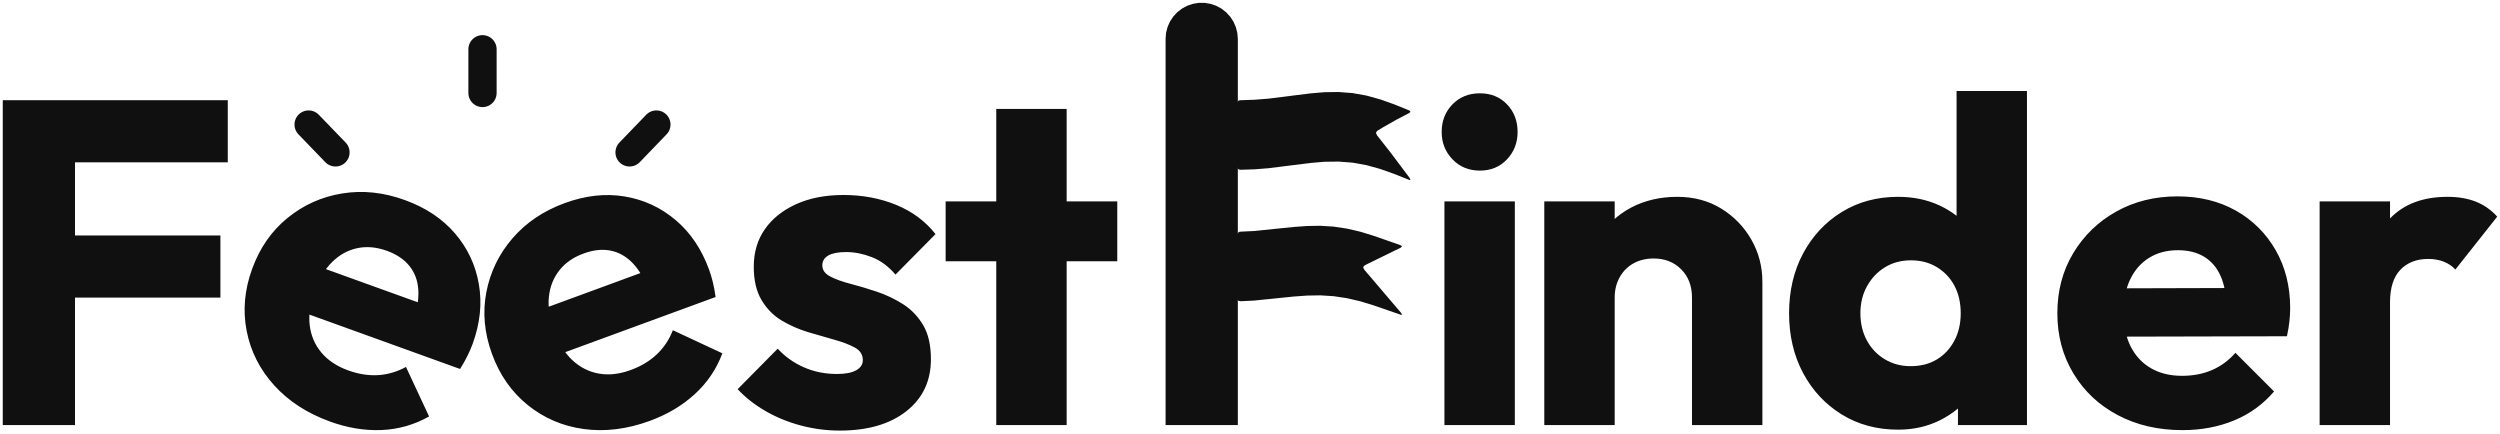
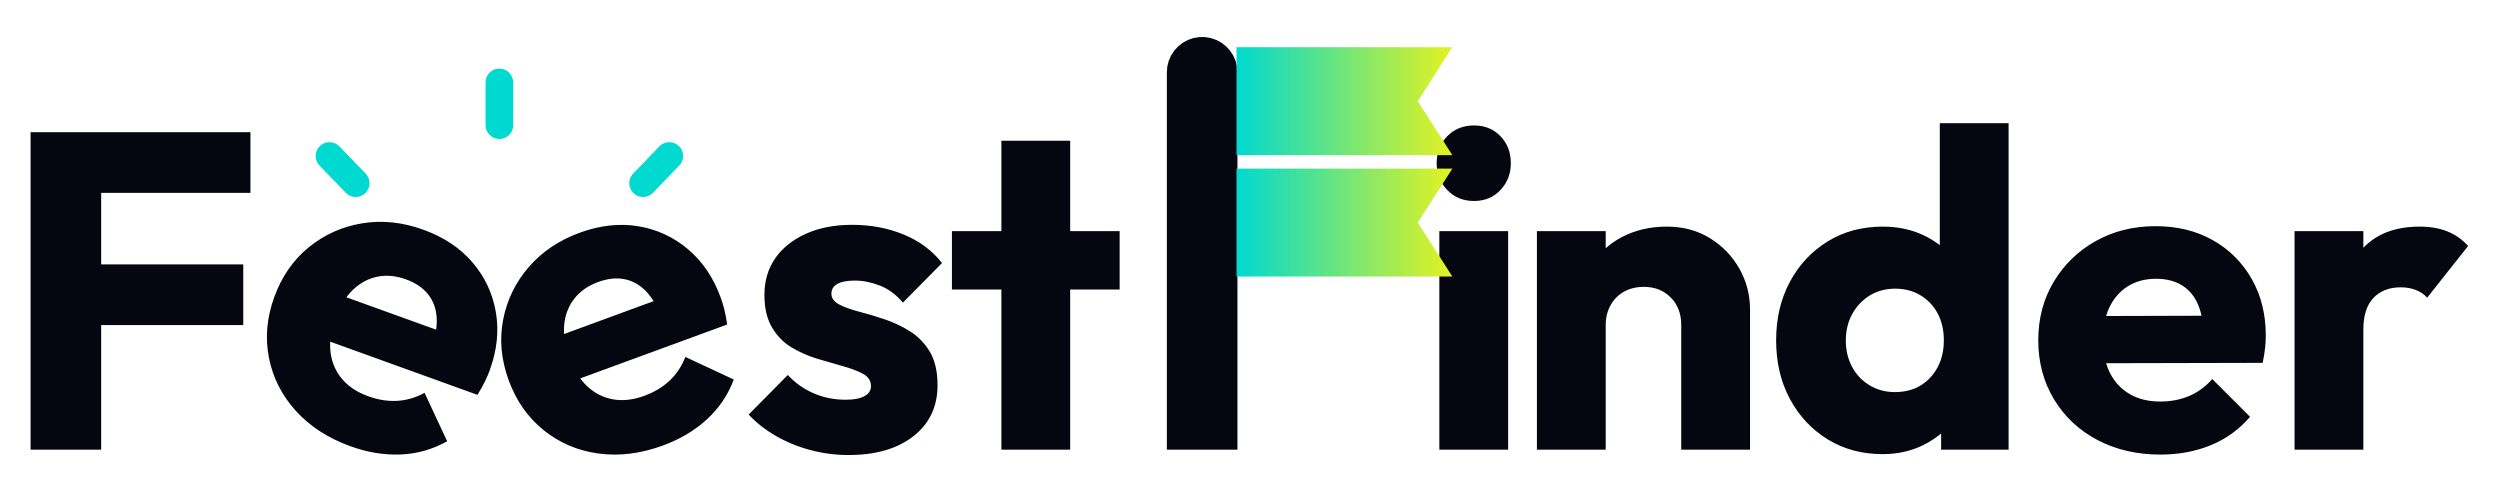
- <svg xmlns="http://www.w3.org/2000/svg" viewBox="62 -923.5 5433.1 941.5" width="543.3" height="94.2">
-   <path fill="#101010" d="M68 0V-706H225V0ZM188-277V-412H541V-277ZM188-571V-706H557V-571ZM778.7-7.8Q704.5-34.8 657.8-86.4Q611.1-138 598.1-204.4Q585-270.9 610-339.5Q635-408.1 687.1-450.3Q739.1-492.6 805.9-503.4Q872.6-514.2 942.1-488.9Q1009.8-464.3 1050.9-416.4Q1092-368.4 1102.7-306Q1113.5-243.5 1089.3-176.8Q1084.8-164.6 1078.4-151.5Q1072.1-138.3 1061.8-121.9L667.7-264.2 703.7-362.9 1036.6-242.8 959.6-224Q973-263.8 971.1-293.7Q969.3-323.7 952.1-345.3Q935-367 903.1-378.6Q869.2-390.9 838.7-384.5Q808.1-378.1 784.3-354.8Q760.4-331.6 745.7-291.2Q731-250.8 735.1-216.8Q739.2-182.9 760.4-157.6Q781.5-132.4 818.1-119Q852-106.7 883.5-108.5Q915-110.4 944.3-126.3L994.5-18.7Q946.3 8.5 891.2 10.8Q836.1 13.1 778.7-7.8ZM1473.7-8.9Q1399.4 18.1 1330.5 8.6Q1261.6-.9 1208.9-43.5Q1156.2-86 1131.2-154.6Q1106.2-223.2 1119-289Q1131.7-354.8 1175.9-406Q1220.1-457.2 1289.6-482.5Q1357.2-507.2 1419.5-496.8Q1481.8-486.5 1530.2-445.6Q1578.6-404.7 1602.9-338Q1607.4-325.8 1610.9-311.6Q1614.5-297.5 1617.2-278.3L1223.8-134 1187.9-232.7 1520.2-354.7 1473.2-290.8Q1457.9-329.9 1437.3-351.6Q1416.6-373.4 1389.5-379Q1362.5-384.6 1330.5-372.9Q1296.7-360.6 1277.5-336.1Q1258.2-311.5 1254.8-278.3Q1251.5-245.2 1266.2-204.8Q1280.9-164.4 1305.9-141Q1330.9-117.7 1363.3-111.9Q1395.7-106.1 1432.4-119.5Q1466.2-131.8 1489.2-153.5Q1512.2-175.1 1524.3-206.1L1631.9-155.9Q1612.5-104.2 1571.7-67Q1531-29.8 1473.7-8.9ZM1887.1 12Q1844.1 12 1802.6 1Q1761.1-10 1725.6-30.5Q1690.1-51 1665.1-78L1752.1-166Q1776.1-140 1809.1-125.5Q1842.1-111 1881.1-111Q1908.1-111 1922.6-119Q1937.1-127 1937.1-141Q1937.1-159 1919.6-168.5Q1902.1-178 1875.1-185.5Q1848.1-193 1818.1-202Q1788.1-211 1761.1-227Q1734.1-243 1717.1-271.5Q1700.1-300 1700.1-344Q1700.1-391 1724.1-425.5Q1748.1-460 1792.1-480Q1836.1-500 1895.1-500Q1957.1-500 2009.6-478.5Q2062.1-457 2095.1-415L2008.1-327Q1985.1-354 1956.6-365Q1928.1-376 1901.1-376Q1875.1-376 1862.1-368.5Q1849.1-361 1849.1-347Q1849.1-332 1866.1-323Q1883.1-314 1910.1-307Q1937.1-300 1967.1-290Q1997.1-280 2024.1-263Q2051.1-246 2068.1-217.5Q2085.1-189 2085.1-143Q2085.1-72 2031.6-30Q1978.1 12 1887.1 12ZM2227.1 0V-687H2380.1V0ZM2117.1-356V-486H2490.1V-356ZM2595.1 0H2752.1V-839.3L2751-852.2 2747.8-864.8 2742.6-876.7 2735.5-887.5 2726.7-897.1 2716.5-905 2705.1-911.2 2692.8-915.4 2680.1-917.5H2667.1L2654.3-915.4 2642-911.2 2630.6-905 2620.4-897.1 2611.6-887.5 2604.5-876.7 2599.3-864.8 2596.1-852.2 2595.1-839.3ZM3201.1 0V-486H3354.1V0ZM3278.1-553Q3242.1-553 3218.6-577.5Q3195.1-602 3195.1-637Q3195.1-673 3218.6-697Q3242.1-721 3278.1-721Q3314.1-721 3337.1-697Q3360.1-673 3360.1-637Q3360.1-602 3337.1-577.5Q3314.1-553 3278.1-553ZM3739.1 0V-277Q3739.1-315 3715.6-338.5Q3692.1-362 3656.1-362Q3631.1-362 3612.1-351.5Q3593.1-341 3582.1-321.5Q3571.1-302 3571.1-277L3512.1-306Q3512.1-363 3537.1-406Q3562.1-449 3606.6-472.5Q3651.1-496 3707.1-496Q3761.1-496 3802.6-470.5Q3844.1-445 3868.1-403Q3892.1-361 3892.1-311L3892.1 0ZM3418.1 0V-486H3571.1V0ZM4187.1 10Q4118.1 10 4064.6-23Q4011.1-56 3980.6-113Q3950.1-170 3950.1-243Q3950.1-316 3980.6-373Q4011.1-430 4064.6-463Q4118.1-496 4187.1-496Q4237.1-496 4277.6-477Q4318.1-458 4344.6-424.5Q4371.1-391 4374.1-348L4374.1-143Q4371.1-100 4345.1-65.5Q4319.1-31 4278.1-10.5Q4237.1 10 4187.1 10ZM4214.1-128Q4247.1-128 4271.1-142.5Q4295.1-157 4309.1-183Q4323.1-209 4323.1-243Q4323.1-277 4309.6-302.5Q4296.1-328 4271.6-343Q4247.1-358 4215.1-358Q4183.1-358 4158.6-343Q4134.1-328 4119.6-302Q4105.1-276 4105.1-243Q4105.1-210 4119.1-184Q4133.1-158 4158.1-143Q4183.1-128 4214.1-128ZM4467.1 0H4317.1V-131L4340.1-249 4314.1-367V-726H4467.1ZM4805.1 11Q4726.1 11 4664.6-21.5Q4603.1-54 4568.1-112Q4533.1-170 4533.1-243Q4533.1-316 4567.6-373.5Q4602.1-431 4661.1-464Q4720.1-497 4794.1-497Q4866.1-497 4921.1-466Q4976.1-435 5007.6-380Q5039.1-325 5039.1-254Q5039.1-241 5037.6-226.5Q5036.1-212 5032.1-193L4613.1-192V-297L4967.1-298 4901.1-254Q4900.1-296 4888.1-323.5Q4876.1-351 4852.6-365.5Q4829.1-380 4795.1-380Q4759.1-380 4732.6-363.5Q4706.1-347 4691.6-317Q4677.1-287 4677.1-244Q4677.1-201 4692.6-170.5Q4708.1-140 4736.6-123.5Q4765.1-107 4804.1-107Q4840.1-107 4869.1-119.5Q4898.1-132 4920.1-157L5004.1-73Q4968.1-31 4917.1-10Q4866.1 11 4805.1 11ZM5103.1 0V-486H5256.1V0ZM5256.1-267 5192.1-317Q5211.1-402 5256.1-449Q5301.1-496 5381.1-496Q5416.1-496 5442.6-485.5Q5469.1-475 5489.1-453L5398.1-338Q5388.1-349 5373.1-355Q5358.1-361 5339.1-361Q5301.1-361 5278.6-337.5Q5256.1-314 5256.1-267Z" />
-   <path fill="#101010" d="M2750.1-698 2751.5-703.3 2753.1-704.8 2756.6-705.9 2788.4-707 2818.8-709.4 2909.9-720.8 2940.3-723.4 2970.7-723.8 3001.1-721.5 3031.4-716.1 3061.8-707.7 3092.2-696.9 3123.7-684.1 3126-682.7 3127.2-680.8 3124.9-678.4 3095.8-663.1 3067-646.7 3055.2-639.5 3052.6-636.1 3052.7-633.5 3055.2-628.9 3084.3-591.9 3124.9-537.8 3127.2-533.5 3126.8-532.6H3125L3092.2-545.7 3061.8-556.5 3031.4-564.9 3001.1-570.3 2970.7-572.6 2940.3-572.2 2909.9-569.6 2818.8-558.2 2788.4-555.8 2758.1-554.8 2754.4-555.4 2751.5-557.5 2750.1-562.3V-686.7ZM2750.1-412.1 2751.5-417.4 2755.2-419.9 2758.1-420.3 2786.9-421.7 2873.5-430.5 2902.3-432.6 2931.2-433.1 2960-431.3 2988.9-427 3017.8-420.3 3046.6-411.5 3104.3-391.4 3108.1-389.5 3108.8-388.2 3106.2-385.6 3034.3-350.4 3027.2-346.6 3024.8-343.7V-341.6L3027.2-337.3 3107-243.7 3108.8-240.4 3108.4-239.6 3106.9-239.5 3046.6-260.3 3017.8-269.1 2988.9-275.8 2960-280.1 2931.2-281.9 2902.3-281.4 2873.5-279.3 2786.9-270.5 2758.1-269.1 2753.1-270.1 2751-272.5 2750.1-276.4V-400.8Z" />
-   <path fill="none" stroke="#101010" stroke-width="61.4" stroke-linecap="round" d="M1110.6 -721.7L1110.6 -816.7M791.1 -592.6L732.7 -653.1M1430.2 -592.6L1488.5 -653.1" />
+ <svg xmlns="http://www.w3.org/2000/svg" viewBox="0 -1000 5560 1080" role="img" aria-label="FeestFinder">
+   <defs>
+     <linearGradient id="ffc-flag" x1="0" y1="0" x2="1" y2="0">
+       <stop offset="0" stop-color="#00D9D0" />
+       <stop offset=".5" stop-color="#72E679" />
+       <stop offset="1" stop-color="#E4F222" />
+     </linearGradient>
+     <linearGradient id="ffc-ink" gradientUnits="userSpaceOnUse" x1="0" y1="-917.5" x2="0" y2="12">
+       <stop offset="0" stop-color="#ffffff" />
+       <stop offset="1" stop-color="#ecf7cf" />
+     </linearGradient>
+     <filter id="ffc-glow" x="-25%" y="-60%" width="150%" height="220%">
+       <feGaussianBlur stdDeviation="26" />
+     </filter>
+   </defs>
+   <path d="M68.0 0.0V-706.0H225.0V0.0ZM188.0 -277.0V-412.0H541.0V-277.0ZM188.0 -571.0V-706.0H557.0V-571.0Z M778.731 -7.796Q704.495 -34.815 657.82 -86.39Q611.145 -137.964 598.092 -204.437Q585.04 -270.91 610.008 -339.507Q634.975 -408.105 687.061 -450.337Q739.146 -492.57 805.875 -503.401Q872.604 -514.231 942.141 -488.922Q1009.799 -464.296 1050.879 -416.355Q1091.96 -368.413 1102.749 -305.957Q1113.538 -243.5 1089.255 -176.782Q1084.808 -164.566 1078.439 -151.453Q1072.071 -138.341 1061.813 -121.855L667.74 -264.221L703.652 -362.889L1036.646 -242.754L959.577 -223.98Q973.002 -263.79 971.131 -293.735Q969.261 -323.681 952.137 -345.344Q935.014 -367.007 903.064 -378.636Q869.235 -390.949 838.69 -384.507Q808.145 -378.066 784.259 -354.834Q760.373 -331.603 745.666 -291.196Q730.959 -250.789 735.092 -216.827Q739.226 -182.865 760.364 -157.613Q781.502 -132.36 818.15 -119.022Q851.979 -106.709 883.505 -108.536Q915.031 -110.364 944.255 -126.332L994.46 -18.668Q946.266 8.486 891.159 10.777Q836.052 13.067 778.731 -7.796Z M1473.674 -8.935Q1399.438 18.085 1330.531 8.579Q1261.625 -0.927 1208.898 -43.458Q1156.172 -85.99 1131.204 -154.587Q1106.237 -223.185 1118.99 -289.017Q1131.743 -354.849 1175.899 -406.038Q1220.054 -457.227 1289.591 -482.537Q1357.249 -507.162 1419.535 -496.843Q1481.82 -486.523 1530.232 -445.614Q1578.643 -404.704 1602.927 -337.986Q1607.373 -325.77 1610.923 -311.632Q1614.472 -297.493 1617.212 -278.271L1223.823 -134.025L1187.911 -232.692L1520.22 -354.707L1473.249 -290.787Q1457.944 -329.912 1437.263 -351.65Q1416.581 -373.387 1389.539 -378.975Q1362.497 -384.563 1330.547 -372.934Q1296.718 -360.622 1277.46 -336.053Q1258.201 -311.485 1254.836 -278.335Q1251.471 -245.185 1266.178 -204.778Q1280.885 -164.371 1305.882 -141.012Q1330.879 -117.653 1363.303 -111.895Q1395.728 -106.138 1432.376 -119.477Q1466.205 -131.789 1489.181 -153.454Q1512.156 -175.119 1524.279 -206.136L1631.943 -155.931Q1612.479 -104.151 1571.737 -66.975Q1530.995 -29.798 1473.674 -8.935Z M1887.072 12.0Q1844.072 12.0 1802.572 1.0Q1761.072 -10.0 1725.572 -30.5Q1690.072 -51.0 1665.072 -78.0L1752.072 -166.0Q1776.072 -140.0 1809.072 -125.5Q1842.072 -111.0 1881.072 -111.0Q1908.072 -111.0 1922.572 -119.0Q1937.072 -127.0 1937.072 -141.0Q1937.072 -159.0 1919.572 -168.5Q1902.072 -178.0 1875.072 -185.5Q1848.072 -193.0 1818.072 -202.0Q1788.072 -211.0 1761.072 -227.0Q1734.072 -243.0 1717.072 -271.5Q1700.072 -300.0 1700.072 -344.0Q1700.072 -391.0 1724.072 -425.5Q1748.072 -460.0 1792.072 -480.0Q1836.072 -500.0 1895.072 -500.0Q1957.072 -500.0 2009.572 -478.5Q2062.072 -457.0 2095.072 -415.0L2008.072 -327.0Q1985.072 -354.0 1956.572 -365.0Q1928.072 -376.0 1901.072 -376.0Q1875.072 -376.0 1862.072 -368.5Q1849.072 -361.0 1849.072 -347.0Q1849.072 -332.0 1866.072 -323.0Q1883.072 -314.0 1910.072 -307.0Q1937.072 -300.0 1967.072 -290.0Q1997.072 -280.0 2024.072 -263.0Q2051.072 -246.0 2068.072 -217.5Q2085.072 -189.0 2085.072 -143.0Q2085.072 -72.0 2031.572 -30.0Q1978.072 12.0 1887.072 12.0Z M2227.072 0.0V-687.0H2380.072V0.0ZM2117.072 -356.0V-486.0H2490.072V-356.0Z M2595.1 0.0 L2752.1 0.0 L2752.1 -839.3 L2751.0 -852.2 L2747.8 -864.8 L2742.6 -876.7 L2735.5 -887.5 L2726.7 -897.1 L2716.5 -905.0 L2705.1 -911.2 L2692.8 -915.4 L2680.1 -917.5 L2667.1 -917.5 L2654.3 -915.4 L2642.0 -911.2 L2630.6 -905.0 L2620.4 -897.1 L2611.6 -887.5 L2604.5 -876.7 L2599.3 -864.8 L2596.1 -852.2 L2595.1 -839.3 Z M3201.101 0.0V-486.0H3354.101V0.0ZM3278.101 -553.0Q3242.101 -553.0 3218.601 -577.5Q3195.101 -602.0 3195.101 -637.0Q3195.101 -673.0 3218.601 -697.0Q3242.101 -721.0 3278.101 -721.0Q3314.101 -721.0 3337.101 -697.0Q3360.101 -673.0 3360.101 -637.0Q3360.101 -602.0 3337.101 -577.5Q3314.101 -553.0 3278.101 -553.0Z M3739.101 0.0V-277.0Q3739.101 -315.0 3715.601 -338.5Q3692.101 -362.0 3656.101 -362.0Q3631.101 -362.0 3612.101 -351.5Q3593.101 -341.0 3582.101 -321.5Q3571.101 -302.0 3571.101 -277.0L3512.101 -306.0Q3512.101 -363.0 3537.101 -406.0Q3562.101 -449.0 3606.601 -472.5Q3651.101 -496.0 3707.101 -496.0Q3761.101 -496.0 3802.601 -470.5Q3844.101 -445.0 3868.101 -403.0Q3892.101 -361.0 3892.101 -311.0V0.0ZM3418.101 0.0V-486.0H3571.101V0.0Z M4187.101 10.0Q4118.101 10.0 4064.601 -23.0Q4011.101 -56.0 3980.601 -113.0Q3950.101 -170.0 3950.101 -243.0Q3950.101 -316.0 3980.601 -373.0Q4011.101 -430.0 4064.601 -463.0Q4118.101 -496.0 4187.101 -496.0Q4237.101 -496.0 4277.601 -477.0Q4318.101 -458.0 4344.601 -424.5Q4371.101 -391.0 4374.101 -348.0V-143.0Q4371.101 -100.0 4345.101 -65.5Q4319.101 -31.0 4278.101 -10.5Q4237.101 10.0 4187.101 10.0ZM4214.101 -128.0Q4247.101 -128.0 4271.101 -142.5Q4295.101 -157.0 4309.101 -183.0Q4323.101 -209.0 4323.101 -243.0Q4323.101 -277.0 4309.601 -302.5Q4296.101 -328.0 4271.601 -343.0Q4247.101 -358.0 4215.101 -358.0Q4183.101 -358.0 4158.601 -343.0Q4134.101 -328.0 4119.601 -302.0Q4105.101 -276.0 4105.101 -243.0Q4105.101 -210.0 4119.101 -184.0Q4133.101 -158.0 4158.101 -143.0Q4183.101 -128.0 4214.101 -128.0ZM4467.101 0.0H4317.101V-131.0L4340.101 -249.0L4314.101 -367.0V-726.0H4467.101Z M4805.101 11.0Q4726.101 11.0 4664.601 -21.5Q4603.101 -54.0 4568.101 -112.0Q4533.101 -170.0 4533.101 -243.0Q4533.101 -316.0 4567.601 -373.5Q4602.101 -431.0 4661.101 -464.0Q4720.101 -497.0 4794.101 -497.0Q4866.101 -497.0 4921.101 -466.0Q4976.101 -435.0 5007.601 -380.0Q5039.101 -325.0 5039.101 -254.0Q5039.101 -241.0 5037.601 -226.5Q5036.101 -212.0 5032.101 -193.0L4613.101 -192.0V-297.0L4967.101 -298.0L4901.101 -254.0Q4900.101 -296.0 4888.101 -323.5Q4876.101 -351.0 4852.601 -365.5Q4829.101 -380.0 4795.101 -380.0Q4759.101 -380.0 4732.601 -363.5Q4706.101 -347.0 4691.601 -317.0Q4677.101 -287.0 4677.101 -244.0Q4677.101 -201.0 4692.601 -170.5Q4708.101 -140.0 4736.601 -123.5Q4765.101 -107.0 4804.101 -107.0Q4840.101 -107.0 4869.101 -119.5Q4898.101 -132.0 4920.101 -157.0L5004.101 -73.0Q4968.101 -31.0 4917.101 -10.0Q4866.101 11.0 4805.101 11.0Z M5103.101 0.0V-486.0H5256.101V0.0ZM5256.101 -267.0 5192.101 -317.0Q5211.101 -402.0 5256.101 -449.0Q5301.101 -496.0 5381.101 -496.0Q5416.101 -496.0 5442.601 -485.5Q5469.101 -475.0 5489.101 -453.0L5398.101 -338.0Q5388.101 -349.0 5373.101 -355.0Q5358.101 -361.0 5339.101 -361.0Q5301.101 -361.0 5278.601 -337.5Q5256.101 -314.0 5256.101 -267.0Z" fill="#05060f" />
+   <g stroke="#00D9D0" stroke-width="61.4" stroke-linecap="round">
+     <line x1="1110.6" y1="-721.7" x2="1110.6" y2="-816.7" />
+     <line x1="791.1" y1="-592.6" x2="732.7" y2="-653.1" />
+     <line x1="1430.2" y1="-592.6" x2="1488.5" y2="-653.1" />
+   </g>
+   <path transform="translate(2750 -895) scale(4.8)" d="M0 0 H100 L84 25 L100 50 H0 Z" fill="url(#ffc-flag)" />
+   <path transform="translate(2750 -625) scale(4.8)" d="M0 0 H100 L84 25 L100 50 H0 Z" fill="url(#ffc-flag)" />
</svg>
